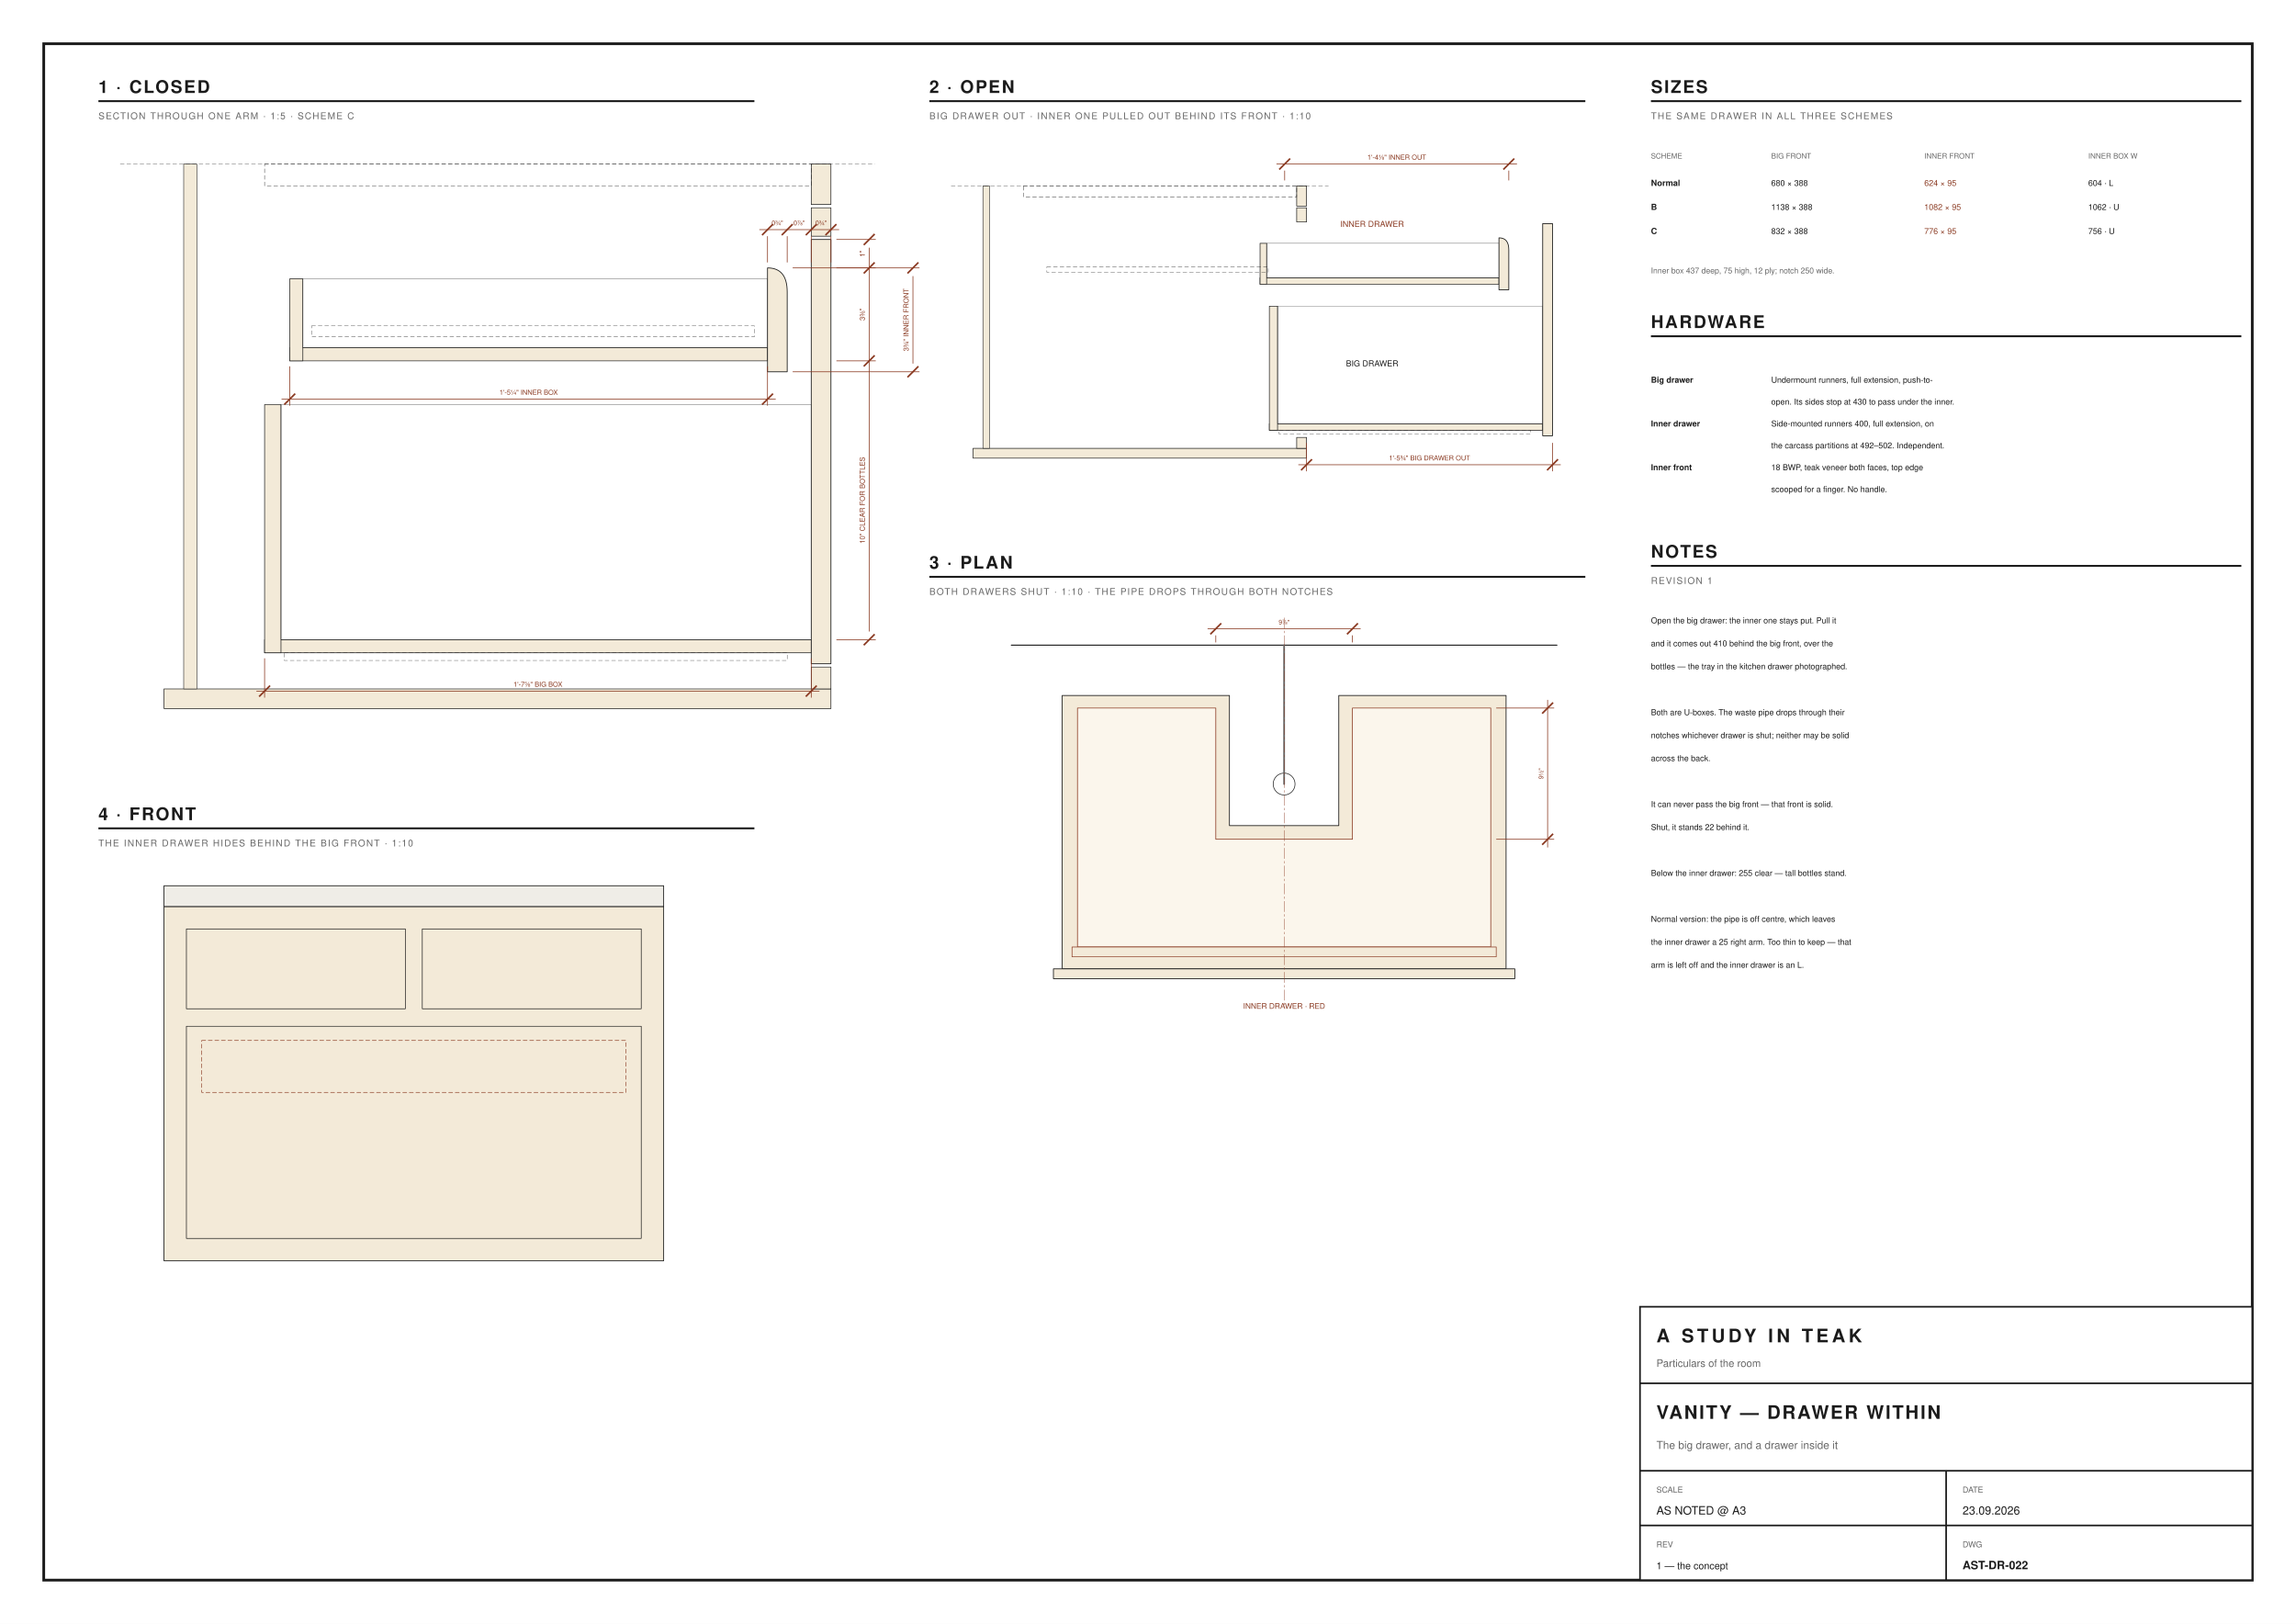
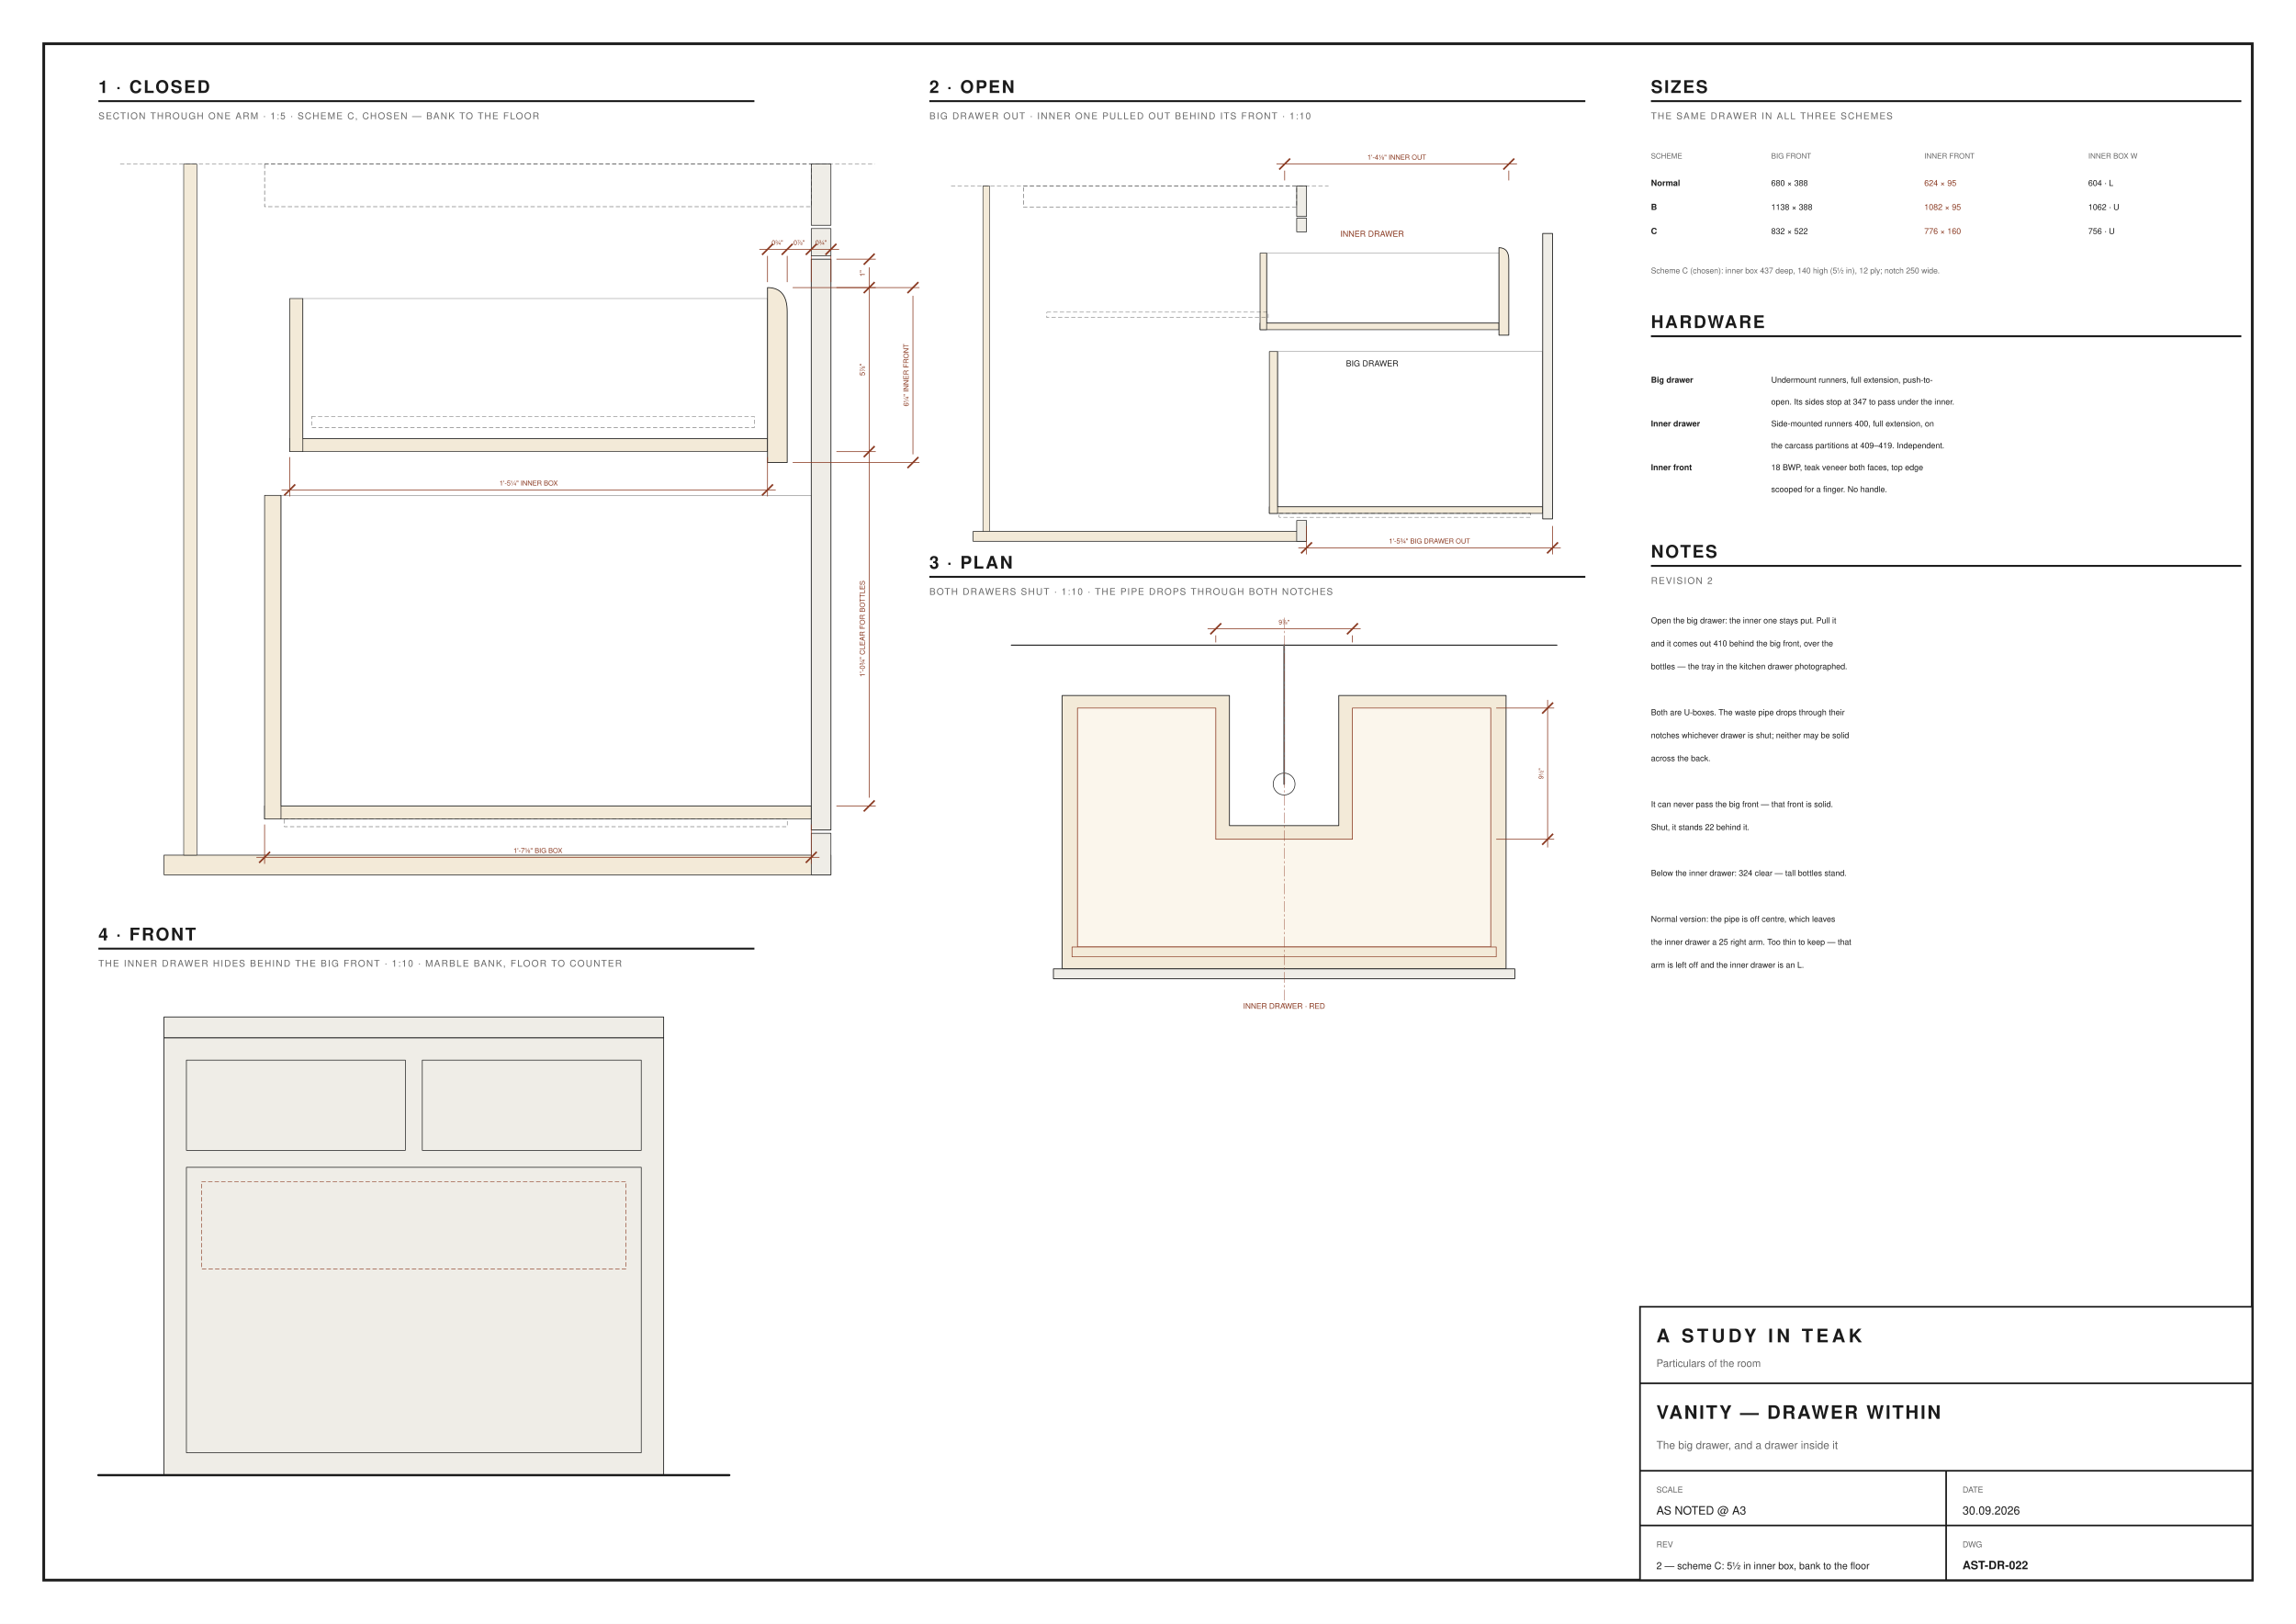
<svg xmlns="http://www.w3.org/2000/svg" viewBox="0 0 420 297" class="sheet">
  <style>.dk-mm{display:none}</style>
  <rect x="0" y="0" width="420" height="297" fill="#fff" />
  <rect x="8" y="8" width="404" height="281" fill="none" stroke="#1b1b1b" stroke-width="0.5" />
  <text x="18" y="17" font-size="3.2" text-anchor="start" fill="#1b1b1b" font-weight="700" letter-spacing="0.3" font-family="Helvetica, Arial, sans-serif">1 · CLOSED</text>
  <line x1="18" y1="18.5" x2="138" y2="18.5" stroke="#1b1b1b" stroke-width="0.35" />
-   <text x="18" y="21.8" font-size="1.7" text-anchor="start" fill="#666" font-weight="400" letter-spacing="0.2" font-family="Helvetica, Arial, sans-serif">SECTION THROUGH ONE ARM · 1:5 · SCHEME C</text>
+   <text x="18" y="21.8" font-size="1.7" text-anchor="start" fill="#666" font-weight="400" letter-spacing="0.2" font-family="Helvetica, Arial, sans-serif">SECTION THROUGH ONE ARM · 1:5 · SCHEME C, CHOSEN — BANK TO THE FLOOR</text>
  <g transform="translate(30 -66) scale(0.2)" stroke="#1b1b1b" stroke-width="1.5" fill="none" stroke-linejoin="round" stroke-linecap="round">
-     <rect x="0" y="960" width="610" height="18" fill="#f3ead8" stroke-width="0.6" />
-     <rect x="18" y="480" width="12" height="480" fill="#f3ead8" stroke-width="0.48" />
-     <rect x="592" y="520" width="18" height="26" fill="#f3ead8" stroke-width="0.6" />
-     <rect x="592" y="940" width="18" height="20" fill="#f3ead8" stroke-width="0.6" />
-     <rect x="592" y="480" width="18" height="37" fill="#f3ead8" stroke-width="0.6" />
-     <rect x="92" y="480" width="500" height="20" fill="none" stroke-width="0.36" stroke-dasharray="3.6 2.4" />
+     <rect x="0" y="1112" width="610" height="18" fill="#f3ead8" stroke-width="0.6" />
+     <rect x="18" y="480" width="12" height="632" fill="#f3ead8" stroke-width="0.48" />
+     <rect x="592" y="539" width="18" height="25" fill="#efede7" stroke-width="0.6" />
+     <rect x="592" y="1092" width="18" height="38" fill="#efede7" stroke-width="0.6" />
+     <rect x="592" y="480" width="18" height="56" fill="#efede7" stroke-width="0.6" />
+     <rect x="92" y="480" width="500" height="39" fill="none" stroke-width="0.36" stroke-dasharray="3.6 2.4" />
    <line x1="-40" y1="480" x2="650" y2="480" stroke-width="0.3" stroke-dasharray="3.6 2.4" />
-     <rect x="92" y="915" width="500" height="12" fill="#f3ead8" stroke-width="0.6" />
-     <rect x="92" y="700" width="15" height="227" fill="#f3ead8" stroke-width="0.6" />
-     <rect x="107" y="700" width="485" height="215" fill="none" stroke-width="0.27" />
-     <rect x="592" y="549" width="18" height="388" fill="#f3ead8" stroke-width="0.72" />
-     <rect x="110" y="927" width="460" height="7" fill="none" stroke-width="0.3" stroke-dasharray="3.6 2.4" />
-     <rect x="115" y="648" width="437" height="12" fill="#f3ead8" stroke-width="0.6" />
-     <rect x="115" y="585" width="12" height="75" fill="#f3ead8" stroke-width="0.6" />
-     <rect x="127" y="585" width="425" height="63" fill="none" stroke-width="0.27" />
-     <path d="M 552 670 L 570 670 L 570 597 Q 570 575 552 575 Z" fill="#f3ead8" stroke-width="0.72" />
-     <rect x="135" y="628" width="405" height="10" fill="none" stroke-width="0.3" stroke-dasharray="3.6 2.4" />
-   </g>
-   <g class="dk-dim">
-     <g stroke="#8a3a22" stroke-width="0.13">
-       <line x1="159" y1="115.5" x2="159" y2="45.3" />
-       <line x1="153" y1="117" x2="160.2" y2="117" />
-       <line x1="158" y1="118" x2="160" y2="116" stroke-width="0.3" />
-       <line x1="153" y1="66" x2="160.2" y2="66" />
-       <line x1="158" y1="67" x2="160" y2="65" stroke-width="0.3" />
-       <line x1="153" y1="49" x2="160.2" y2="49" />
-       <line x1="158" y1="50" x2="160" y2="48" stroke-width="0.3" />
-       <line x1="153" y1="43.8" x2="160.2" y2="43.8" />
-       <line x1="158" y1="44.8" x2="160" y2="42.8" stroke-width="0.3" />
-     </g>
-     <text x="158.2" y="91.5" font-size="1.3" text-anchor="middle" fill="#8a3a22" font-weight="400" letter-spacing="0" font-family="Helvetica, Arial, sans-serif" class="dk-mm" transform="rotate(-90 158.2 91.5)">255 CLEAR FOR BOTTLES</text>
-     <text x="158.2" y="91.5" font-size="1.3" text-anchor="middle" fill="#8a3a22" font-weight="400" letter-spacing="0" font-family="Helvetica, Arial, sans-serif" class="dk-in" transform="rotate(-90 158.2 91.5)">10" CLEAR FOR BOTTLES</text>
-     <text x="158.2" y="57.5" font-size="1.3" text-anchor="middle" fill="#8a3a22" font-weight="400" letter-spacing="0" font-family="Helvetica, Arial, sans-serif" class="dk-mm" transform="rotate(-90 158.2 57.5)">85</text>
-     <text x="158.2" y="57.5" font-size="1.3" text-anchor="middle" fill="#8a3a22" font-weight="400" letter-spacing="0" font-family="Helvetica, Arial, sans-serif" class="dk-in" transform="rotate(-90 158.2 57.5)">3⅜"</text>
-     <text x="158.2" y="46.4" font-size="1.3" text-anchor="middle" fill="#8a3a22" font-weight="400" letter-spacing="0" font-family="Helvetica, Arial, sans-serif" class="dk-mm" transform="rotate(-90 158.2 46.4)">26</text>
-     <text x="158.2" y="46.4" font-size="1.3" text-anchor="middle" fill="#8a3a22" font-weight="400" letter-spacing="0" font-family="Helvetica, Arial, sans-serif" class="dk-in" transform="rotate(-90 158.2 46.4)">1"</text>
-   </g>
-   <g class="dk-dim">
-     <g stroke="#8a3a22" stroke-width="0.13">
-       <line x1="167" y1="66.5" x2="167" y2="50.5" />
-       <line x1="145" y1="68" x2="168.2" y2="68" />
-       <line x1="166" y1="69" x2="168" y2="67" stroke-width="0.3" />
-       <line x1="145" y1="49" x2="168.2" y2="49" />
-       <line x1="166" y1="50" x2="168" y2="48" stroke-width="0.3" />
-     </g>
-     <text x="166.2" y="58.5" font-size="1.3" text-anchor="middle" fill="#8a3a22" font-weight="400" letter-spacing="0" font-family="Helvetica, Arial, sans-serif" class="dk-mm" transform="rotate(-90 166.2 58.5)">95 INNER FRONT</text>
-     <text x="166.2" y="58.5" font-size="1.3" text-anchor="middle" fill="#8a3a22" font-weight="400" letter-spacing="0" font-family="Helvetica, Arial, sans-serif" class="dk-in" transform="rotate(-90 166.2 58.5)">3¾" INNER FRONT</text>
-   </g>
-   <g class="dk-dim">
-     <g stroke="#8a3a22" stroke-width="0.13">
-       <line x1="138.9" y1="42" x2="153.5" y2="42" />
-       <line x1="140.4" y1="48" x2="140.4" y2="43.2" />
-       <line x1="139.4" y1="43" x2="141.4" y2="41" stroke-width="0.3" />
-       <line x1="144" y1="48" x2="144" y2="43.2" />
-       <line x1="143" y1="43" x2="145" y2="41" stroke-width="0.3" />
-       <line x1="148.4" y1="48" x2="148.4" y2="43.2" />
-       <line x1="147.4" y1="43" x2="149.4" y2="41" stroke-width="0.3" />
-       <line x1="152" y1="48" x2="152" y2="43.2" />
-       <line x1="151" y1="43" x2="153" y2="41" stroke-width="0.3" />
-     </g>
-     <text x="142.2" y="41.2" font-size="1.2" text-anchor="middle" fill="#8a3a22" font-weight="400" letter-spacing="0" font-family="Helvetica, Arial, sans-serif" class="dk-mm">18</text>
-     <text x="142.2" y="41.2" font-size="1.2" text-anchor="middle" fill="#8a3a22" font-weight="400" letter-spacing="0" font-family="Helvetica, Arial, sans-serif" class="dk-in">0¾"</text>
-     <text x="146.2" y="41.2" font-size="1.2" text-anchor="middle" fill="#8a3a22" font-weight="400" letter-spacing="0" font-family="Helvetica, Arial, sans-serif" class="dk-mm">22</text>
-     <text x="146.2" y="41.2" font-size="1.2" text-anchor="middle" fill="#8a3a22" font-weight="400" letter-spacing="0" font-family="Helvetica, Arial, sans-serif" class="dk-in">0⅞"</text>
-     <text x="150.2" y="41.2" font-size="1.2" text-anchor="middle" fill="#8a3a22" font-weight="400" letter-spacing="0" font-family="Helvetica, Arial, sans-serif" class="dk-mm">18</text>
-     <text x="150.2" y="41.2" font-size="1.2" text-anchor="middle" fill="#8a3a22" font-weight="400" letter-spacing="0" font-family="Helvetica, Arial, sans-serif" class="dk-in">0¾"</text>
-   </g>
-   <g class="dk-dim">
-     <g stroke="#8a3a22" stroke-width="0.13">
-       <line x1="51.5" y1="73" x2="141.9" y2="73" />
-       <line x1="53" y1="67" x2="53" y2="74.2" />
-       <line x1="52" y1="74" x2="54" y2="72" stroke-width="0.3" />
-       <line x1="140.4" y1="67" x2="140.4" y2="74.2" />
-       <line x1="139.4" y1="74" x2="141.4" y2="72" stroke-width="0.3" />
-     </g>
-     <text x="96.7" y="72.2" font-size="1.25" text-anchor="middle" fill="#8a3a22" font-weight="400" letter-spacing="0" font-family="Helvetica, Arial, sans-serif" class="dk-mm">437 INNER BOX</text>
-     <text x="96.7" y="72.2" font-size="1.25" text-anchor="middle" fill="#8a3a22" font-weight="400" letter-spacing="0" font-family="Helvetica, Arial, sans-serif" class="dk-in">1'-5¼" INNER BOX</text>
-   </g>
-   <g class="dk-dim">
-     <g stroke="#8a3a22" stroke-width="0.13">
-       <line x1="46.9" y1="126.4" x2="149.9" y2="126.4" />
-       <line x1="48.4" y1="120.4" x2="48.4" y2="127.6" />
-       <line x1="47.4" y1="127.4" x2="49.4" y2="125.4" stroke-width="0.3" />
-       <line x1="148.4" y1="120.4" x2="148.4" y2="127.6" />
-       <line x1="147.4" y1="127.4" x2="149.4" y2="125.4" stroke-width="0.3" />
-     </g>
-     <text x="98.4" y="125.6" font-size="1.25" text-anchor="middle" fill="#8a3a22" font-weight="400" letter-spacing="0" font-family="Helvetica, Arial, sans-serif" class="dk-mm">500 BIG BOX</text>
-     <text x="98.4" y="125.6" font-size="1.25" text-anchor="middle" fill="#8a3a22" font-weight="400" letter-spacing="0" font-family="Helvetica, Arial, sans-serif" class="dk-in">1'-7⅝" BIG BOX</text>
+     <rect x="92" y="1067" width="500" height="12" fill="#f3ead8" stroke-width="0.6" />
+     <rect x="92" y="783" width="15" height="296" fill="#f3ead8" stroke-width="0.6" />
+     <rect x="107" y="783" width="485" height="284" fill="none" stroke-width="0.27" />
+     <rect x="592" y="567" width="18" height="522" fill="#efede7" stroke-width="0.72" />
+     <rect x="110" y="1079" width="460" height="7" fill="none" stroke-width="0.3" stroke-dasharray="3.6 2.4" />
+     <rect x="115" y="731" width="437" height="12" fill="#f3ead8" stroke-width="0.6" />
+     <rect x="115" y="603" width="12" height="140" fill="#f3ead8" stroke-width="0.6" />
+     <rect x="127" y="603" width="425" height="128" fill="none" stroke-width="0.27" />
+     <path d="M 552 753 L 570 753 L 570 615 Q 570 593 552 593 Z" fill="#f3ead8" stroke-width="0.72" />
+     <rect x="135" y="711" width="405" height="10" fill="none" stroke-width="0.3" stroke-dasharray="3.6 2.4" />
+   </g>
+   <g class="dk-dim">
+     <g stroke="#8a3a22" stroke-width="0.13">
+       <line x1="159" y1="145.9" x2="159" y2="48.9" />
+       <line x1="153" y1="147.4" x2="160.2" y2="147.4" />
+       <line x1="158" y1="148.4" x2="160" y2="146.4" stroke-width="0.3" />
+       <line x1="153" y1="82.6" x2="160.2" y2="82.6" />
+       <line x1="158" y1="83.6" x2="160" y2="81.6" stroke-width="0.3" />
+       <line x1="153" y1="52.6" x2="160.2" y2="52.6" />
+       <line x1="158" y1="53.6" x2="160" y2="51.6" stroke-width="0.3" />
+       <line x1="153" y1="47.4" x2="160.2" y2="47.4" />
+       <line x1="158" y1="48.4" x2="160" y2="46.4" stroke-width="0.3" />
+     </g>
+     <text x="158.2" y="115" font-size="1.3" text-anchor="middle" fill="#8a3a22" font-weight="400" letter-spacing="0" font-family="Helvetica, Arial, sans-serif" class="dk-mm" transform="rotate(-90 158.2 115)">324 CLEAR FOR BOTTLES</text>
+     <text x="158.2" y="115" font-size="1.3" text-anchor="middle" fill="#8a3a22" font-weight="400" letter-spacing="0" font-family="Helvetica, Arial, sans-serif" class="dk-in" transform="rotate(-90 158.2 115)">1'-0¾" CLEAR FOR BOTTLES</text>
+     <text x="158.2" y="67.6" font-size="1.3" text-anchor="middle" fill="#8a3a22" font-weight="400" letter-spacing="0" font-family="Helvetica, Arial, sans-serif" class="dk-mm" transform="rotate(-90 158.2 67.6)">150</text>
+     <text x="158.2" y="67.6" font-size="1.3" text-anchor="middle" fill="#8a3a22" font-weight="400" letter-spacing="0" font-family="Helvetica, Arial, sans-serif" class="dk-in" transform="rotate(-90 158.2 67.6)">5⅞"</text>
+     <text x="158.2" y="50" font-size="1.3" text-anchor="middle" fill="#8a3a22" font-weight="400" letter-spacing="0" font-family="Helvetica, Arial, sans-serif" class="dk-mm" transform="rotate(-90 158.2 50)">26</text>
+     <text x="158.2" y="50" font-size="1.3" text-anchor="middle" fill="#8a3a22" font-weight="400" letter-spacing="0" font-family="Helvetica, Arial, sans-serif" class="dk-in" transform="rotate(-90 158.2 50)">1"</text>
+   </g>
+   <g class="dk-dim">
+     <g stroke="#8a3a22" stroke-width="0.13">
+       <line x1="167" y1="83.1" x2="167" y2="54.1" />
+       <line x1="145" y1="84.6" x2="168.2" y2="84.6" />
+       <line x1="166" y1="85.6" x2="168" y2="83.6" stroke-width="0.3" />
+       <line x1="145" y1="52.6" x2="168.2" y2="52.6" />
+       <line x1="166" y1="53.6" x2="168" y2="51.6" stroke-width="0.3" />
+     </g>
+     <text x="166.2" y="68.6" font-size="1.3" text-anchor="middle" fill="#8a3a22" font-weight="400" letter-spacing="0" font-family="Helvetica, Arial, sans-serif" class="dk-mm" transform="rotate(-90 166.2 68.6)">160 INNER FRONT</text>
+     <text x="166.2" y="68.6" font-size="1.3" text-anchor="middle" fill="#8a3a22" font-weight="400" letter-spacing="0" font-family="Helvetica, Arial, sans-serif" class="dk-in" transform="rotate(-90 166.2 68.6)">6¼" INNER FRONT</text>
+   </g>
+   <g class="dk-dim">
+     <g stroke="#8a3a22" stroke-width="0.13">
+       <line x1="138.9" y1="45.6" x2="153.5" y2="45.6" />
+       <line x1="140.4" y1="51.6" x2="140.4" y2="46.8" />
+       <line x1="139.4" y1="46.6" x2="141.4" y2="44.6" stroke-width="0.3" />
+       <line x1="144" y1="51.6" x2="144" y2="46.8" />
+       <line x1="143" y1="46.6" x2="145" y2="44.6" stroke-width="0.3" />
+       <line x1="148.4" y1="51.6" x2="148.4" y2="46.8" />
+       <line x1="147.4" y1="46.6" x2="149.4" y2="44.6" stroke-width="0.3" />
+       <line x1="152" y1="51.6" x2="152" y2="46.8" />
+       <line x1="151" y1="46.6" x2="153" y2="44.6" stroke-width="0.3" />
+     </g>
+     <text x="142.2" y="44.8" font-size="1.2" text-anchor="middle" fill="#8a3a22" font-weight="400" letter-spacing="0" font-family="Helvetica, Arial, sans-serif" class="dk-mm">18</text>
+     <text x="142.2" y="44.8" font-size="1.2" text-anchor="middle" fill="#8a3a22" font-weight="400" letter-spacing="0" font-family="Helvetica, Arial, sans-serif" class="dk-in">0¾"</text>
+     <text x="146.2" y="44.8" font-size="1.2" text-anchor="middle" fill="#8a3a22" font-weight="400" letter-spacing="0" font-family="Helvetica, Arial, sans-serif" class="dk-mm">22</text>
+     <text x="146.2" y="44.8" font-size="1.2" text-anchor="middle" fill="#8a3a22" font-weight="400" letter-spacing="0" font-family="Helvetica, Arial, sans-serif" class="dk-in">0⅞"</text>
+     <text x="150.2" y="44.8" font-size="1.2" text-anchor="middle" fill="#8a3a22" font-weight="400" letter-spacing="0" font-family="Helvetica, Arial, sans-serif" class="dk-mm">18</text>
+     <text x="150.2" y="44.8" font-size="1.2" text-anchor="middle" fill="#8a3a22" font-weight="400" letter-spacing="0" font-family="Helvetica, Arial, sans-serif" class="dk-in">0¾"</text>
+   </g>
+   <g class="dk-dim">
+     <g stroke="#8a3a22" stroke-width="0.13">
+       <line x1="51.5" y1="89.6" x2="141.9" y2="89.6" />
+       <line x1="53" y1="83.6" x2="53" y2="90.8" />
+       <line x1="52" y1="90.6" x2="54" y2="88.6" stroke-width="0.3" />
+       <line x1="140.4" y1="83.6" x2="140.4" y2="90.8" />
+       <line x1="139.4" y1="90.6" x2="141.4" y2="88.6" stroke-width="0.3" />
+     </g>
+     <text x="96.7" y="88.8" font-size="1.25" text-anchor="middle" fill="#8a3a22" font-weight="400" letter-spacing="0" font-family="Helvetica, Arial, sans-serif" class="dk-mm">437 INNER BOX</text>
+     <text x="96.7" y="88.8" font-size="1.25" text-anchor="middle" fill="#8a3a22" font-weight="400" letter-spacing="0" font-family="Helvetica, Arial, sans-serif" class="dk-in">1'-5¼" INNER BOX</text>
+   </g>
+   <g class="dk-dim">
+     <g stroke="#8a3a22" stroke-width="0.13">
+       <line x1="46.9" y1="156.8" x2="149.9" y2="156.8" />
+       <line x1="48.4" y1="150.8" x2="48.4" y2="158" />
+       <line x1="47.4" y1="157.8" x2="49.4" y2="155.8" stroke-width="0.3" />
+       <line x1="148.4" y1="150.8" x2="148.4" y2="158" />
+       <line x1="147.4" y1="157.8" x2="149.4" y2="155.8" stroke-width="0.3" />
+     </g>
+     <text x="98.4" y="156" font-size="1.25" text-anchor="middle" fill="#8a3a22" font-weight="400" letter-spacing="0" font-family="Helvetica, Arial, sans-serif" class="dk-mm">500 BIG BOX</text>
+     <text x="98.4" y="156" font-size="1.25" text-anchor="middle" fill="#8a3a22" font-weight="400" letter-spacing="0" font-family="Helvetica, Arial, sans-serif" class="dk-in">1'-7⅝" BIG BOX</text>
  </g>
  <text x="170" y="17" font-size="3.2" text-anchor="start" fill="#1b1b1b" font-weight="700" letter-spacing="0.3" font-family="Helvetica, Arial, sans-serif">2 · OPEN</text>
  <line x1="170" y1="18.5" x2="290" y2="18.5" stroke="#1b1b1b" stroke-width="0.35" />
  <text x="170" y="21.8" font-size="1.7" text-anchor="start" fill="#666" font-weight="400" letter-spacing="0.2" font-family="Helvetica, Arial, sans-serif">BIG DRAWER OUT · INNER ONE PULLED OUT BEHIND ITS FRONT · 1:10</text>
  <g transform="translate(178 -14) scale(0.1)" stroke="#1b1b1b" stroke-width="3" fill="none" stroke-linejoin="round" stroke-linecap="round">
-     <rect x="0" y="960" width="610" height="18" fill="#f3ead8" stroke-width="1.2" />
-     <rect x="18" y="480" width="12" height="480" fill="#f3ead8" stroke-width="0.96" />
-     <rect x="592" y="520" width="18" height="26" fill="#f3ead8" stroke-width="1.2" />
-     <rect x="592" y="940" width="18" height="20" fill="#f3ead8" stroke-width="1.2" />
-     <rect x="592" y="480" width="18" height="37" fill="#f3ead8" stroke-width="1.2" />
-     <rect x="92" y="480" width="500" height="20" fill="none" stroke-width="0.72" stroke-dasharray="7.2 4.8" />
+     <rect x="0" y="1112" width="610" height="18" fill="#f3ead8" stroke-width="1.2" />
+     <rect x="18" y="480" width="12" height="632" fill="#f3ead8" stroke-width="0.96" />
+     <rect x="592" y="539" width="18" height="25" fill="#efede7" stroke-width="1.2" />
+     <rect x="592" y="1092" width="18" height="38" fill="#efede7" stroke-width="1.2" />
+     <rect x="592" y="480" width="18" height="56" fill="#efede7" stroke-width="1.2" />
+     <rect x="92" y="480" width="500" height="39" fill="none" stroke-width="0.72" stroke-dasharray="7.2 4.8" />
    <line x1="-40" y1="480" x2="650" y2="480" stroke-width="0.6" stroke-dasharray="7.2 4.8" />
-     <rect x="542" y="915" width="500" height="12" fill="#f3ead8" stroke-width="1.2" />
-     <rect x="542" y="700" width="15" height="227" fill="#f3ead8" stroke-width="1.2" />
-     <rect x="557" y="700" width="485" height="215" fill="none" stroke-width="0.54" />
-     <rect x="1042" y="549" width="18" height="388" fill="#f3ead8" stroke-width="1.44" />
-     <rect x="560" y="927" width="460" height="7" fill="none" stroke-width="0.6" stroke-dasharray="7.2 4.8" />
-     <rect x="525" y="648" width="437" height="12" fill="#f3ead8" stroke-width="1.2" />
-     <rect x="525" y="585" width="12" height="75" fill="#f3ead8" stroke-width="1.2" />
-     <rect x="537" y="585" width="425" height="63" fill="none" stroke-width="0.54" />
-     <path d="M 962 670 L 980 670 L 980 597 Q 980 575 962 575 Z" fill="#f3ead8" stroke-width="1.44" />
-     <rect x="135" y="628" width="405" height="10" fill="none" stroke-width="0.6" stroke-dasharray="7.2 4.8" />
-   </g>
-   <g class="dk-dim">
-     <g stroke="#8a3a22" stroke-width="0.13">
-       <line x1="237.5" y1="85" x2="285.5" y2="85" />
-       <line x1="239" y1="81" x2="239" y2="86.2" />
-       <line x1="238" y1="86" x2="240" y2="84" stroke-width="0.3" />
-       <line x1="284" y1="81" x2="284" y2="86.2" />
-       <line x1="283" y1="86" x2="285" y2="84" stroke-width="0.3" />
-     </g>
-     <text x="261.5" y="84.2" font-size="1.25" text-anchor="middle" fill="#8a3a22" font-weight="400" letter-spacing="0" font-family="Helvetica, Arial, sans-serif" class="dk-mm">450 BIG DRAWER OUT</text>
-     <text x="261.5" y="84.2" font-size="1.25" text-anchor="middle" fill="#8a3a22" font-weight="400" letter-spacing="0" font-family="Helvetica, Arial, sans-serif" class="dk-in">1'-5¾" BIG DRAWER OUT</text>
+     <rect x="542" y="1067" width="500" height="12" fill="#f3ead8" stroke-width="1.2" />
+     <rect x="542" y="783" width="15" height="296" fill="#f3ead8" stroke-width="1.2" />
+     <rect x="557" y="783" width="485" height="284" fill="none" stroke-width="0.54" />
+     <rect x="1042" y="567" width="18" height="522" fill="#efede7" stroke-width="1.44" />
+     <rect x="560" y="1079" width="460" height="7" fill="none" stroke-width="0.6" stroke-dasharray="7.2 4.8" />
+     <rect x="525" y="731" width="437" height="12" fill="#f3ead8" stroke-width="1.2" />
+     <rect x="525" y="603" width="12" height="140" fill="#f3ead8" stroke-width="1.2" />
+     <rect x="537" y="603" width="425" height="128" fill="none" stroke-width="0.54" />
+     <path d="M 962 753 L 980 753 L 980 615 Q 980 593 962 593 Z" fill="#f3ead8" stroke-width="1.44" />
+     <rect x="135" y="711" width="405" height="10" fill="none" stroke-width="0.6" stroke-dasharray="7.2 4.8" />
+   </g>
+   <g class="dk-dim">
+     <g stroke="#8a3a22" stroke-width="0.13">
+       <line x1="237.5" y1="100.2" x2="285.5" y2="100.2" />
+       <line x1="239" y1="96.2" x2="239" y2="101.4" />
+       <line x1="238" y1="101.2" x2="240" y2="99.2" stroke-width="0.3" />
+       <line x1="284" y1="96.2" x2="284" y2="101.4" />
+       <line x1="283" y1="101.2" x2="285" y2="99.2" stroke-width="0.3" />
+     </g>
+     <text x="261.5" y="99.4" font-size="1.25" text-anchor="middle" fill="#8a3a22" font-weight="400" letter-spacing="0" font-family="Helvetica, Arial, sans-serif" class="dk-mm">450 BIG DRAWER OUT</text>
+     <text x="261.5" y="99.4" font-size="1.25" text-anchor="middle" fill="#8a3a22" font-weight="400" letter-spacing="0" font-family="Helvetica, Arial, sans-serif" class="dk-in">1'-5¾" BIG DRAWER OUT</text>
  </g>
  <g class="dk-dim">
    <g stroke="#8a3a22" stroke-width="0.13">
      <line x1="233.5" y1="30" x2="277.5" y2="30" />
      <line x1="235" y1="33" x2="235" y2="31.2" />
      <line x1="234" y1="31" x2="236" y2="29" stroke-width="0.3" />
      <line x1="276" y1="33" x2="276" y2="31.2" />
      <line x1="275" y1="31" x2="277" y2="29" stroke-width="0.3" />
    </g>
    <text x="255.5" y="29.2" font-size="1.25" text-anchor="middle" fill="#8a3a22" font-weight="400" letter-spacing="0" font-family="Helvetica, Arial, sans-serif" class="dk-mm">410 INNER OUT</text>
    <text x="255.5" y="29.2" font-size="1.25" text-anchor="middle" fill="#8a3a22" font-weight="400" letter-spacing="0" font-family="Helvetica, Arial, sans-serif" class="dk-in">1'-4⅛" INNER OUT</text>
  </g>
  <text x="251" y="67" font-size="1.5" text-anchor="middle" fill="#1b1b1b" font-weight="400" letter-spacing="0" font-family="Helvetica, Arial, sans-serif">BIG DRAWER</text>
-   <text x="251" y="41.5" font-size="1.5" text-anchor="middle" fill="#8a3a22" font-weight="400" letter-spacing="0" font-family="Helvetica, Arial, sans-serif">INNER DRAWER</text>
+   <text x="251" y="43.3" font-size="1.5" text-anchor="middle" fill="#8a3a22" font-weight="400" letter-spacing="0" font-family="Helvetica, Arial, sans-serif">INNER DRAWER</text>
  <text x="170" y="104" font-size="3.2" text-anchor="start" fill="#1b1b1b" font-weight="700" letter-spacing="0.3" font-family="Helvetica, Arial, sans-serif">3 · PLAN</text>
  <line x1="170" y1="105.5" x2="290" y2="105.5" stroke="#1b1b1b" stroke-width="0.35" />
  <text x="170" y="108.8" font-size="1.7" text-anchor="start" fill="#666" font-weight="400" letter-spacing="0.2" font-family="Helvetica, Arial, sans-serif">BOTH DRAWERS SHUT · 1:10 · THE PIPE DROPS THROUGH BOTH NOTCHES</text>
  <g transform="translate(143.5 118) scale(0.1)" stroke="#1b1b1b" stroke-width="3" fill="none" stroke-linejoin="round" stroke-linecap="round">
    <line x1="415" y1="0" x2="1413" y2="0" stroke-width="1.92" />
    <path d="M 508 92 L 814 92 L 814 330 L 1014 330 L 1014 92 L 1320 92 L 1320 592 L 508 592 Z" fill="#f3ead8" stroke-width="1.44" />
    <path d="M 536 115 L 789 115 L 789 355 L 1039 355 L 1039 115 L 1292 115 L 1292 552 L 536 552 Z" fill="#fbf6ec" stroke-width="1.32" stroke="#8a3a22" />
    <rect x="526" y="552" width="776" height="18" fill="#f3ead8" stroke-width="1.2" stroke="#8a3a22" />
-     <rect x="492" y="592" width="844" height="18" fill="#f3ead8" stroke-width="1.44" />
+     <rect x="492" y="592" width="844" height="18" fill="#efede7" stroke-width="1.44" />
    <circle cx="914" cy="254" r="20" fill="#fff" stroke-width="1.2" />
    <path d="M 914 254 L 914 0" fill="none" stroke-width="3.12" stroke="#666" />
    <line x1="914" y1="-50" x2="914" y2="660" stroke-width="0.72" stroke="#8a3a22" stroke-dasharray="19.2 4.8 3.6 4.8" />
  </g>
  <g class="dk-dim">
    <g stroke="#8a3a22" stroke-width="0.13">
      <line x1="220.9" y1="115" x2="248.9" y2="115" />
      <line x1="222.4" y1="117.5" x2="222.4" y2="116.2" />
      <line x1="221.4" y1="116" x2="223.4" y2="114" stroke-width="0.3" />
      <line x1="247.4" y1="117.5" x2="247.4" y2="116.2" />
      <line x1="246.4" y1="116" x2="248.4" y2="114" stroke-width="0.3" />
    </g>
    <text x="234.9" y="114.2" font-size="1.15" text-anchor="middle" fill="#8a3a22" font-weight="400" letter-spacing="0" font-family="Helvetica, Arial, sans-serif" class="dk-mm">250</text>
    <text x="234.9" y="114.2" font-size="1.15" text-anchor="middle" fill="#8a3a22" font-weight="400" letter-spacing="0" font-family="Helvetica, Arial, sans-serif" class="dk-in">9⅞"</text>
  </g>
  <g class="dk-dim">
    <g stroke="#8a3a22" stroke-width="0.13">
      <line x1="283.1" y1="128" x2="283.1" y2="155" />
      <line x1="273.7" y1="129.5" x2="284.3" y2="129.5" />
      <line x1="282.1" y1="130.5" x2="284.1" y2="128.5" stroke-width="0.3" />
      <line x1="273.7" y1="153.5" x2="284.3" y2="153.5" />
      <line x1="282.1" y1="154.5" x2="284.1" y2="152.5" stroke-width="0.3" />
    </g>
    <text x="282.3" y="141.5" font-size="1.15" text-anchor="middle" fill="#8a3a22" font-weight="400" letter-spacing="0" font-family="Helvetica, Arial, sans-serif" class="dk-mm" transform="rotate(-90 282.3 141.5)">240</text>
    <text x="282.3" y="141.5" font-size="1.15" text-anchor="middle" fill="#8a3a22" font-weight="400" letter-spacing="0" font-family="Helvetica, Arial, sans-serif" class="dk-in" transform="rotate(-90 282.3 141.5)">9½"</text>
  </g>
  <text x="234.9" y="184.5" font-size="1.4" text-anchor="middle" fill="#8a3a22" font-weight="400" letter-spacing="0" font-family="Helvetica, Arial, sans-serif">INNER DRAWER · RED</text>
-   <text x="18" y="150" font-size="3.2" text-anchor="start" fill="#1b1b1b" font-weight="700" letter-spacing="0.3" font-family="Helvetica, Arial, sans-serif">4 · FRONT</text>
-   <line x1="18" y1="151.5" x2="138" y2="151.5" stroke="#1b1b1b" stroke-width="0.35" />
-   <text x="18" y="154.8" font-size="1.7" text-anchor="start" fill="#666" font-weight="400" letter-spacing="0.2" font-family="Helvetica, Arial, sans-serif">THE INNER DRAWER HIDES BEHIND THE BIG FRONT · 1:10</text>
-   <g transform="translate(-15.7 132.8) scale(0.1)" stroke="#1b1b1b" stroke-width="3" fill="none" stroke-linejoin="round" stroke-linecap="round">
-     <rect x="457" y="330" width="914" height="648" fill="#f3ead8" stroke-width="1.44" />
-     <rect x="498" y="371" width="400.5" height="146" fill="#f3ead8" stroke-width="1.2" />
-     <rect x="929.5" y="371" width="400.5" height="146" fill="#f3ead8" stroke-width="1.2" />
-     <rect x="498" y="549" width="832" height="388" fill="#f3ead8" stroke-width="1.2" />
-     <rect x="526" y="575" width="776" height="95" fill="none" stroke-width="1.08" stroke="#8a3a22" stroke-dasharray="7.2 4.8" />
+   <text x="18" y="172" font-size="3.2" text-anchor="start" fill="#1b1b1b" font-weight="700" letter-spacing="0.3" font-family="Helvetica, Arial, sans-serif">4 · FRONT</text>
+   <line x1="18" y1="173.5" x2="138" y2="173.5" stroke="#1b1b1b" stroke-width="0.35" />
+   <text x="18" y="176.8" font-size="1.7" text-anchor="start" fill="#666" font-weight="400" letter-spacing="0.2" font-family="Helvetica, Arial, sans-serif">THE INNER DRAWER HIDES BEHIND THE BIG FRONT · 1:10 · MARBLE BANK, FLOOR TO COUNTER</text>
+   <g transform="translate(-15.7 156.8) scale(0.1)" stroke="#1b1b1b" stroke-width="3" fill="none" stroke-linejoin="round" stroke-linecap="round">
+     <rect x="457" y="330" width="914" height="800" fill="#efede7" stroke-width="1.44" />
+     <rect x="498" y="371" width="400.5" height="165" fill="#efede7" stroke-width="1.2" />
+     <rect x="929.5" y="371" width="400.5" height="165" fill="#efede7" stroke-width="1.2" />
+     <rect x="498" y="567" width="832" height="522" fill="#efede7" stroke-width="1.2" />
+     <line x1="337" y1="1130" x2="1491" y2="1130" stroke-width="4.2" />
+     <rect x="526" y="593" width="776" height="160" fill="none" stroke-width="1.08" stroke="#8a3a22" stroke-dasharray="7.2 4.8" />
    <rect x="457" y="292" width="914" height="38" fill="#efede7" stroke-width="1.44" />
  </g>
  <text x="302" y="17" font-size="3.2" text-anchor="start" fill="#1b1b1b" font-weight="700" letter-spacing="0.3" font-family="Helvetica, Arial, sans-serif">SIZES</text>
  <line x1="302" y1="18.5" x2="410" y2="18.5" stroke="#1b1b1b" stroke-width="0.35" />
  <text x="302" y="21.8" font-size="1.7" text-anchor="start" fill="#666" font-weight="400" letter-spacing="0.2" font-family="Helvetica, Arial, sans-serif">THE SAME DRAWER IN ALL THREE SCHEMES</text>
  <text x="302" y="29" font-size="1.4" text-anchor="start" fill="#1b1b1b" font-weight="400" letter-spacing="0" font-family="Helvetica, Arial, sans-serif" />
  <text x="302" y="29" font-size="1.35" text-anchor="start" fill="#666" font-weight="400" letter-spacing="0" font-family="Helvetica, Arial, sans-serif">SCHEME</text>
  <text x="324" y="29" font-size="1.35" text-anchor="start" fill="#666" font-weight="400" letter-spacing="0" font-family="Helvetica, Arial, sans-serif">BIG FRONT</text>
  <text x="352" y="29" font-size="1.35" text-anchor="start" fill="#666" font-weight="400" letter-spacing="0" font-family="Helvetica, Arial, sans-serif">INNER FRONT</text>
  <text x="382" y="29" font-size="1.35" text-anchor="start" fill="#666" font-weight="400" letter-spacing="0" font-family="Helvetica, Arial, sans-serif">INNER BOX W</text>
  <text x="302" y="34" font-size="1.55" text-anchor="start" fill="#1b1b1b" font-weight="700" letter-spacing="0" font-family="Helvetica, Arial, sans-serif">Normal</text>
  <text x="324" y="34" font-size="1.5" text-anchor="start" fill="#1b1b1b" font-weight="400" letter-spacing="0" font-family="Helvetica, Arial, sans-serif">680 × 388</text>
  <text x="352" y="34" font-size="1.5" text-anchor="start" fill="#8a3a22" font-weight="400" letter-spacing="0" font-family="Helvetica, Arial, sans-serif">624 × 95</text>
  <text x="382" y="34" font-size="1.5" text-anchor="start" fill="#1b1b1b" font-weight="400" letter-spacing="0" font-family="Helvetica, Arial, sans-serif">604 · L</text>
  <text x="302" y="38.4" font-size="1.55" text-anchor="start" fill="#1b1b1b" font-weight="700" letter-spacing="0" font-family="Helvetica, Arial, sans-serif">B</text>
  <text x="324" y="38.4" font-size="1.5" text-anchor="start" fill="#1b1b1b" font-weight="400" letter-spacing="0" font-family="Helvetica, Arial, sans-serif">1138 × 388</text>
  <text x="352" y="38.4" font-size="1.5" text-anchor="start" fill="#8a3a22" font-weight="400" letter-spacing="0" font-family="Helvetica, Arial, sans-serif">1082 × 95</text>
  <text x="382" y="38.4" font-size="1.5" text-anchor="start" fill="#1b1b1b" font-weight="400" letter-spacing="0" font-family="Helvetica, Arial, sans-serif">1062 · U</text>
  <text x="302" y="42.8" font-size="1.55" text-anchor="start" fill="#1b1b1b" font-weight="700" letter-spacing="0" font-family="Helvetica, Arial, sans-serif">C</text>
-   <text x="324" y="42.8" font-size="1.5" text-anchor="start" fill="#1b1b1b" font-weight="400" letter-spacing="0" font-family="Helvetica, Arial, sans-serif">832 × 388</text>
-   <text x="352" y="42.8" font-size="1.5" text-anchor="start" fill="#8a3a22" font-weight="400" letter-spacing="0" font-family="Helvetica, Arial, sans-serif">776 × 95</text>
+   <text x="324" y="42.8" font-size="1.5" text-anchor="start" fill="#1b1b1b" font-weight="400" letter-spacing="0" font-family="Helvetica, Arial, sans-serif">832 × 522</text>
+   <text x="352" y="42.8" font-size="1.5" text-anchor="start" fill="#8a3a22" font-weight="400" letter-spacing="0" font-family="Helvetica, Arial, sans-serif">776 × 160</text>
  <text x="382" y="42.8" font-size="1.5" text-anchor="start" fill="#1b1b1b" font-weight="400" letter-spacing="0" font-family="Helvetica, Arial, sans-serif">756 · U</text>
-   <text x="302" y="50" font-size="1.45" text-anchor="start" fill="#666" font-weight="400" letter-spacing="0" font-family="Helvetica, Arial, sans-serif">Inner box 437 deep, 75 high, 12 ply; notch 250 wide.</text>
+   <text x="302" y="50" font-size="1.45" text-anchor="start" fill="#666" font-weight="400" letter-spacing="0" font-family="Helvetica, Arial, sans-serif">Scheme C (chosen): inner box 437 deep, 140 high (5½ in), 12 ply; notch 250 wide.</text>
  <text x="302" y="60" font-size="3.2" text-anchor="start" fill="#1b1b1b" font-weight="700" letter-spacing="0.3" font-family="Helvetica, Arial, sans-serif">HARDWARE</text>
  <line x1="302" y1="61.5" x2="410" y2="61.5" stroke="#1b1b1b" stroke-width="0.35" />
  <text x="302" y="64.8" font-size="1.7" text-anchor="start" fill="#666" font-weight="400" letter-spacing="0.2" font-family="Helvetica, Arial, sans-serif" />
  <text x="302" y="70" font-size="1.5" text-anchor="start" fill="#1b1b1b" font-weight="700" letter-spacing="0" font-family="Helvetica, Arial, sans-serif">Big drawer</text>
  <text x="324" y="70" font-size="1.5" text-anchor="start" fill="#1b1b1b" font-weight="400" letter-spacing="0" font-family="Helvetica, Arial, sans-serif">Undermount runners, full extension, push-to-</text>
  <text x="302" y="74" font-size="1.5" text-anchor="start" fill="#1b1b1b" font-weight="700" letter-spacing="0" font-family="Helvetica, Arial, sans-serif" />
-   <text x="324" y="74" font-size="1.5" text-anchor="start" fill="#1b1b1b" font-weight="400" letter-spacing="0" font-family="Helvetica, Arial, sans-serif">open. Its sides stop at 430 to pass under the inner.</text>
+   <text x="324" y="74" font-size="1.5" text-anchor="start" fill="#1b1b1b" font-weight="400" letter-spacing="0" font-family="Helvetica, Arial, sans-serif">open. Its sides stop at 347 to pass under the inner.</text>
  <text x="302" y="78" font-size="1.5" text-anchor="start" fill="#1b1b1b" font-weight="700" letter-spacing="0" font-family="Helvetica, Arial, sans-serif">Inner drawer</text>
  <text x="324" y="78" font-size="1.5" text-anchor="start" fill="#1b1b1b" font-weight="400" letter-spacing="0" font-family="Helvetica, Arial, sans-serif">Side-mounted runners 400, full extension, on</text>
  <text x="302" y="82" font-size="1.5" text-anchor="start" fill="#1b1b1b" font-weight="700" letter-spacing="0" font-family="Helvetica, Arial, sans-serif" />
-   <text x="324" y="82" font-size="1.5" text-anchor="start" fill="#1b1b1b" font-weight="400" letter-spacing="0" font-family="Helvetica, Arial, sans-serif">the carcass partitions at 492–502. Independent.</text>
+   <text x="324" y="82" font-size="1.5" text-anchor="start" fill="#1b1b1b" font-weight="400" letter-spacing="0" font-family="Helvetica, Arial, sans-serif">the carcass partitions at 409–419. Independent.</text>
  <text x="302" y="86" font-size="1.5" text-anchor="start" fill="#1b1b1b" font-weight="700" letter-spacing="0" font-family="Helvetica, Arial, sans-serif">Inner front</text>
  <text x="324" y="86" font-size="1.5" text-anchor="start" fill="#1b1b1b" font-weight="400" letter-spacing="0" font-family="Helvetica, Arial, sans-serif">18 BWP, teak veneer both faces, top edge</text>
  <text x="302" y="90" font-size="1.5" text-anchor="start" fill="#1b1b1b" font-weight="700" letter-spacing="0" font-family="Helvetica, Arial, sans-serif" />
  <text x="324" y="90" font-size="1.5" text-anchor="start" fill="#1b1b1b" font-weight="400" letter-spacing="0" font-family="Helvetica, Arial, sans-serif">scooped for a finger. No handle.</text>
  <text x="302" y="102" font-size="3.2" text-anchor="start" fill="#1b1b1b" font-weight="700" letter-spacing="0.3" font-family="Helvetica, Arial, sans-serif">NOTES</text>
  <line x1="302" y1="103.5" x2="410" y2="103.5" stroke="#1b1b1b" stroke-width="0.35" />
-   <text x="302" y="106.8" font-size="1.7" text-anchor="start" fill="#666" font-weight="400" letter-spacing="0.2" font-family="Helvetica, Arial, sans-serif">REVISION 1</text>
+   <text x="302" y="106.8" font-size="1.7" text-anchor="start" fill="#666" font-weight="400" letter-spacing="0.2" font-family="Helvetica, Arial, sans-serif">REVISION 2</text>
  <text x="302" y="114" font-size="1.5" text-anchor="start" fill="#1b1b1b" font-weight="400" letter-spacing="0" font-family="Helvetica, Arial, sans-serif">Open the big drawer: the inner one stays put. Pull it</text>
  <text x="302" y="118.2" font-size="1.5" text-anchor="start" fill="#1b1b1b" font-weight="400" letter-spacing="0" font-family="Helvetica, Arial, sans-serif">and it comes out 410 behind the big front, over the</text>
  <text x="302" y="122.4" font-size="1.5" text-anchor="start" fill="#1b1b1b" font-weight="400" letter-spacing="0" font-family="Helvetica, Arial, sans-serif">bottles — the tray in the kitchen drawer photographed.</text>
  <text x="302" y="126.6" font-size="1.5" text-anchor="start" fill="#1b1b1b" font-weight="400" letter-spacing="0" font-family="Helvetica, Arial, sans-serif" />
  <text x="302" y="130.8" font-size="1.5" text-anchor="start" fill="#1b1b1b" font-weight="400" letter-spacing="0" font-family="Helvetica, Arial, sans-serif">Both are U-boxes. The waste pipe drops through their</text>
  <text x="302" y="135" font-size="1.5" text-anchor="start" fill="#1b1b1b" font-weight="400" letter-spacing="0" font-family="Helvetica, Arial, sans-serif">notches whichever drawer is shut; neither may be solid</text>
  <text x="302" y="139.2" font-size="1.5" text-anchor="start" fill="#1b1b1b" font-weight="400" letter-spacing="0" font-family="Helvetica, Arial, sans-serif">across the back.</text>
  <text x="302" y="143.4" font-size="1.5" text-anchor="start" fill="#1b1b1b" font-weight="400" letter-spacing="0" font-family="Helvetica, Arial, sans-serif" />
  <text x="302" y="147.6" font-size="1.5" text-anchor="start" fill="#1b1b1b" font-weight="400" letter-spacing="0" font-family="Helvetica, Arial, sans-serif">It can never pass the big front — that front is solid.</text>
  <text x="302" y="151.8" font-size="1.5" text-anchor="start" fill="#1b1b1b" font-weight="400" letter-spacing="0" font-family="Helvetica, Arial, sans-serif">Shut, it stands 22 behind it.</text>
  <text x="302" y="156" font-size="1.5" text-anchor="start" fill="#1b1b1b" font-weight="400" letter-spacing="0" font-family="Helvetica, Arial, sans-serif" />
-   <text x="302" y="160.2" font-size="1.5" text-anchor="start" fill="#1b1b1b" font-weight="400" letter-spacing="0" font-family="Helvetica, Arial, sans-serif">Below the inner drawer: 255 clear — tall bottles stand.</text>
+   <text x="302" y="160.2" font-size="1.5" text-anchor="start" fill="#1b1b1b" font-weight="400" letter-spacing="0" font-family="Helvetica, Arial, sans-serif">Below the inner drawer: 324 clear — tall bottles stand.</text>
  <text x="302" y="164.4" font-size="1.5" text-anchor="start" fill="#1b1b1b" font-weight="400" letter-spacing="0" font-family="Helvetica, Arial, sans-serif" />
  <text x="302" y="168.6" font-size="1.5" text-anchor="start" fill="#1b1b1b" font-weight="400" letter-spacing="0" font-family="Helvetica, Arial, sans-serif">Normal version: the pipe is off centre, which leaves</text>
  <text x="302" y="172.8" font-size="1.5" text-anchor="start" fill="#1b1b1b" font-weight="400" letter-spacing="0" font-family="Helvetica, Arial, sans-serif">the inner drawer a 25 right arm. Too thin to keep — that</text>
  <text x="302" y="177" font-size="1.5" text-anchor="start" fill="#1b1b1b" font-weight="400" letter-spacing="0" font-family="Helvetica, Arial, sans-serif">arm is left off and the inner drawer is an L.</text>
  <g data-tb="1">
    <g stroke="#1b1b1b" stroke-width="0.3" fill="none">
      <rect x="300" y="239" width="112" height="50" fill="#fff" />
      <line x1="300" y1="253" x2="412" y2="253" />
      <line x1="300" y1="269" x2="412" y2="269" />
      <line x1="300" y1="279" x2="412" y2="279" />
      <line x1="356" y1="269" x2="356" y2="289" />
    </g>
    <text x="303" y="245.5" font-size="3.4" text-anchor="start" fill="#1b1b1b" font-weight="700" letter-spacing="0.6" font-family="Helvetica, Arial, sans-serif">A STUDY IN TEAK</text>
    <text x="303" y="250" font-size="1.9" text-anchor="start" fill="#666" font-weight="400" letter-spacing="0" font-family="Helvetica, Arial, sans-serif">Particulars of the room</text>
    <text x="303" y="259.5" font-size="3.4" text-anchor="start" fill="#1b1b1b" font-weight="700" letter-spacing="0.3" font-family="Helvetica, Arial, sans-serif">VANITY — DRAWER WITHIN</text>
    <text x="303" y="265" font-size="2" text-anchor="start" fill="#666" font-weight="400" letter-spacing="0" font-family="Helvetica, Arial, sans-serif">The big drawer, and a drawer inside it</text>
    <text x="303" y="273" font-size="1.5" text-anchor="start" fill="#666" font-weight="400" letter-spacing="0" font-family="Helvetica, Arial, sans-serif">SCALE</text>
    <text x="303" y="277" font-size="2.1" text-anchor="start" fill="#1b1b1b" font-weight="400" letter-spacing="0" font-family="Helvetica, Arial, sans-serif">AS NOTED @ A3</text>
    <text x="359" y="273" font-size="1.5" text-anchor="start" fill="#666" font-weight="400" letter-spacing="0" font-family="Helvetica, Arial, sans-serif">DATE</text>
-     <text x="359" y="277" font-size="2.1" text-anchor="start" fill="#1b1b1b" font-weight="400" letter-spacing="0" font-family="Helvetica, Arial, sans-serif">23.09.2026</text>
+     <text x="359" y="277" font-size="2.1" text-anchor="start" fill="#1b1b1b" font-weight="400" letter-spacing="0" font-family="Helvetica, Arial, sans-serif">30.09.2026</text>
    <text x="303" y="283" font-size="1.5" text-anchor="start" fill="#666" font-weight="400" letter-spacing="0" font-family="Helvetica, Arial, sans-serif">REV</text>
-     <text x="303" y="287" font-size="1.8" text-anchor="start" fill="#1b1b1b" font-weight="400" letter-spacing="0" font-family="Helvetica, Arial, sans-serif">1 — the concept</text>
+     <text x="303" y="287" font-size="1.8" text-anchor="start" fill="#1b1b1b" font-weight="400" letter-spacing="0" font-family="Helvetica, Arial, sans-serif">2 — scheme C: 5½ in inner box, bank to the floor</text>
    <text x="359" y="283" font-size="1.5" text-anchor="start" fill="#666" font-weight="400" letter-spacing="0" font-family="Helvetica, Arial, sans-serif">DWG</text>
    <text x="359" y="287" font-size="2.1" text-anchor="start" fill="#1b1b1b" font-weight="700" letter-spacing="0" font-family="Helvetica, Arial, sans-serif">AST-DR-022</text>
  </g>
</svg>
